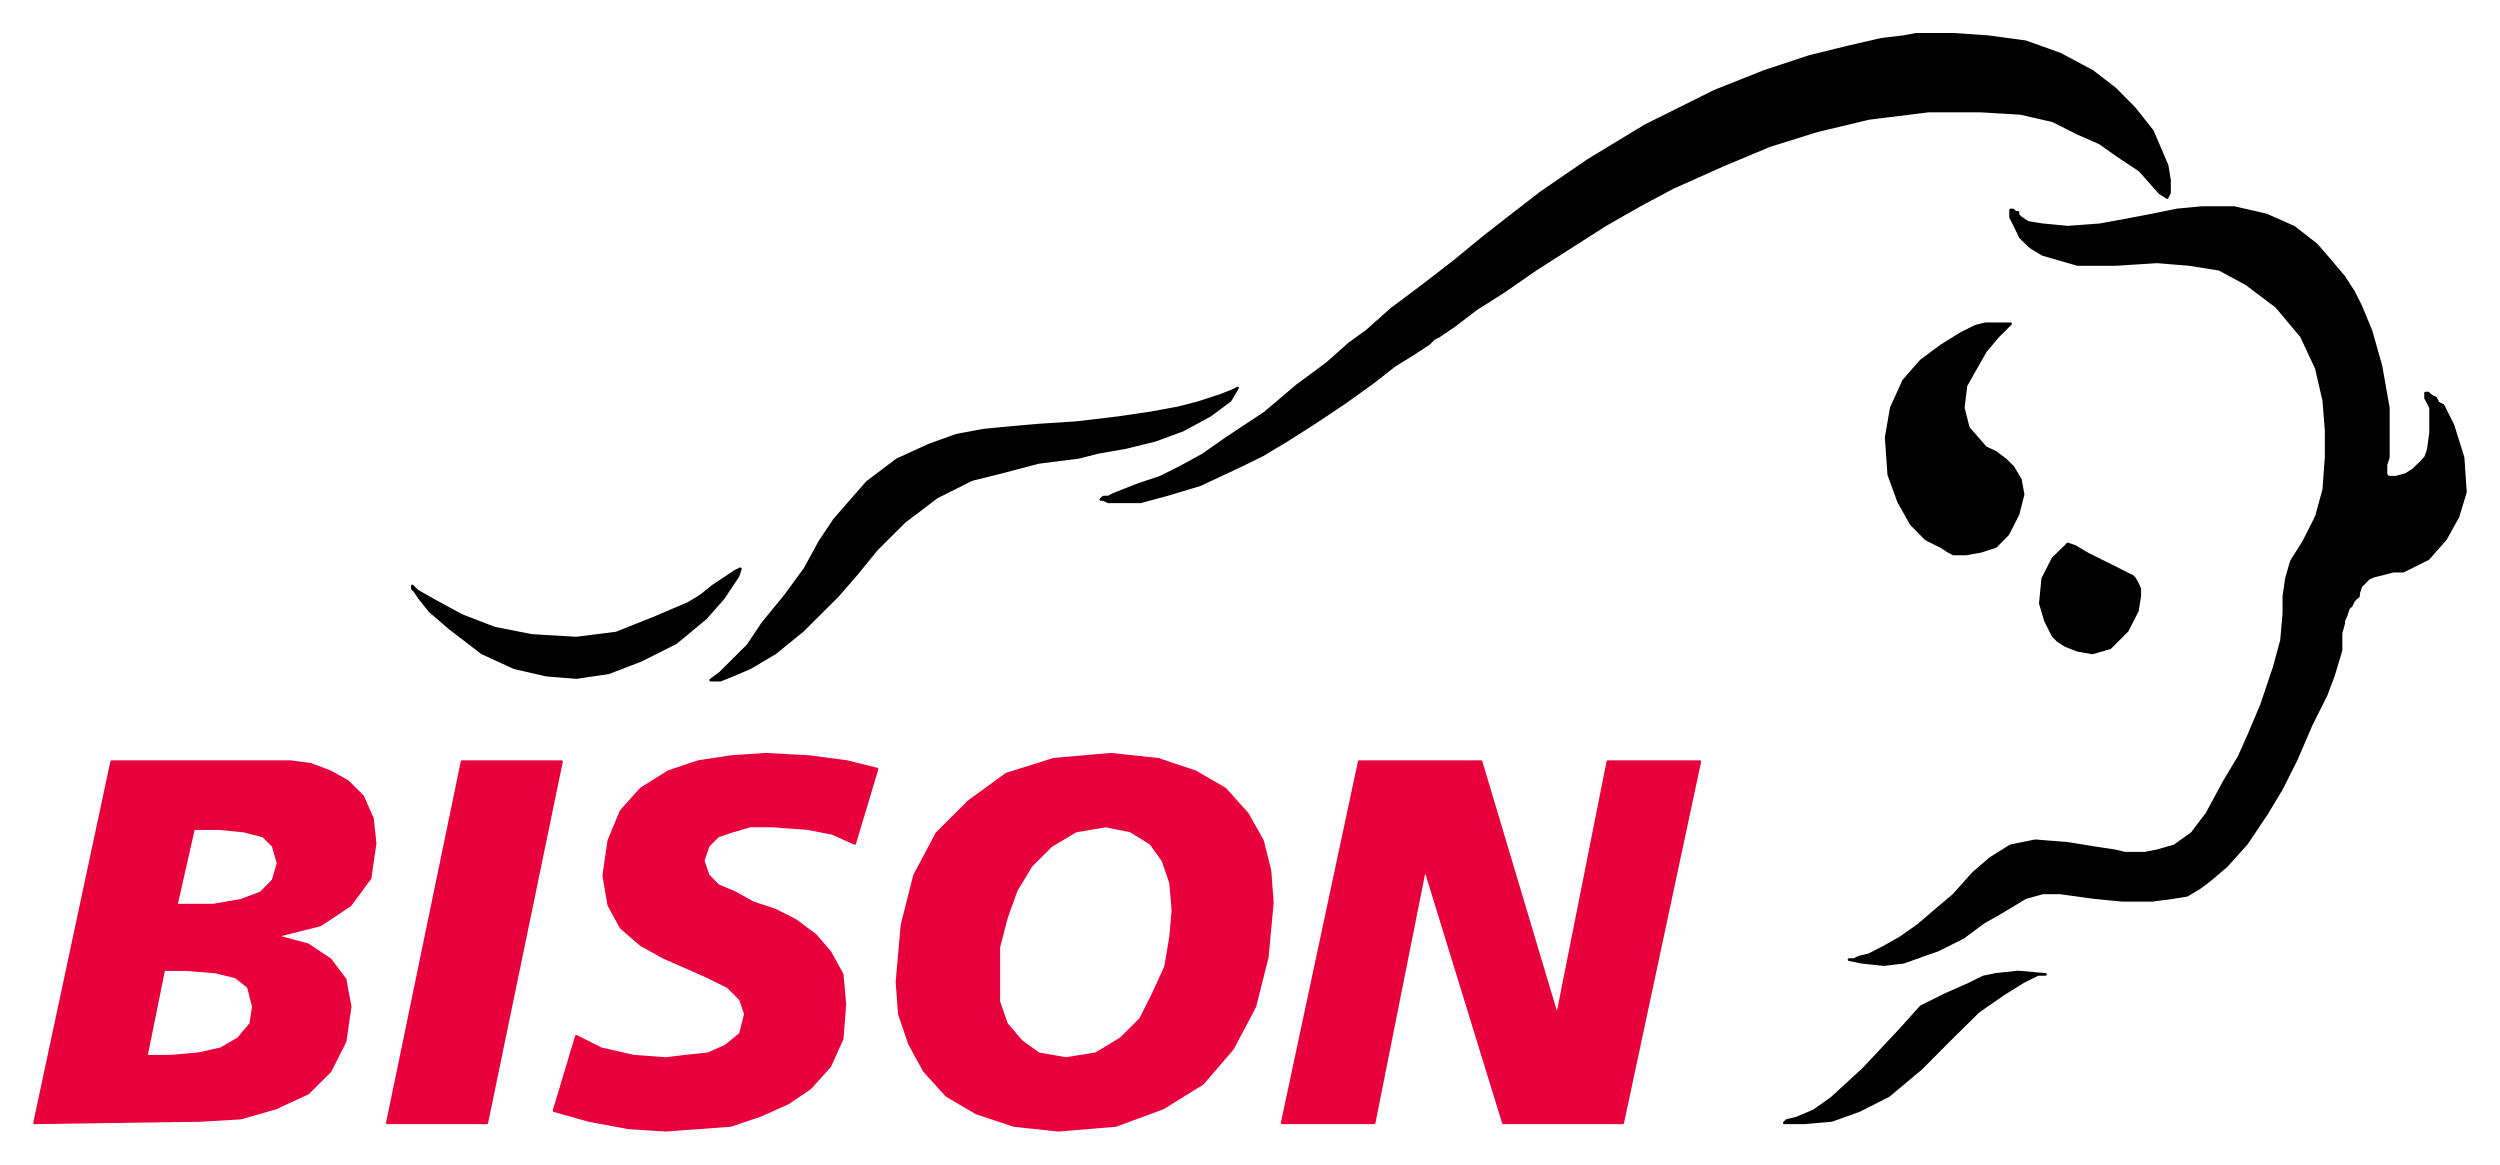
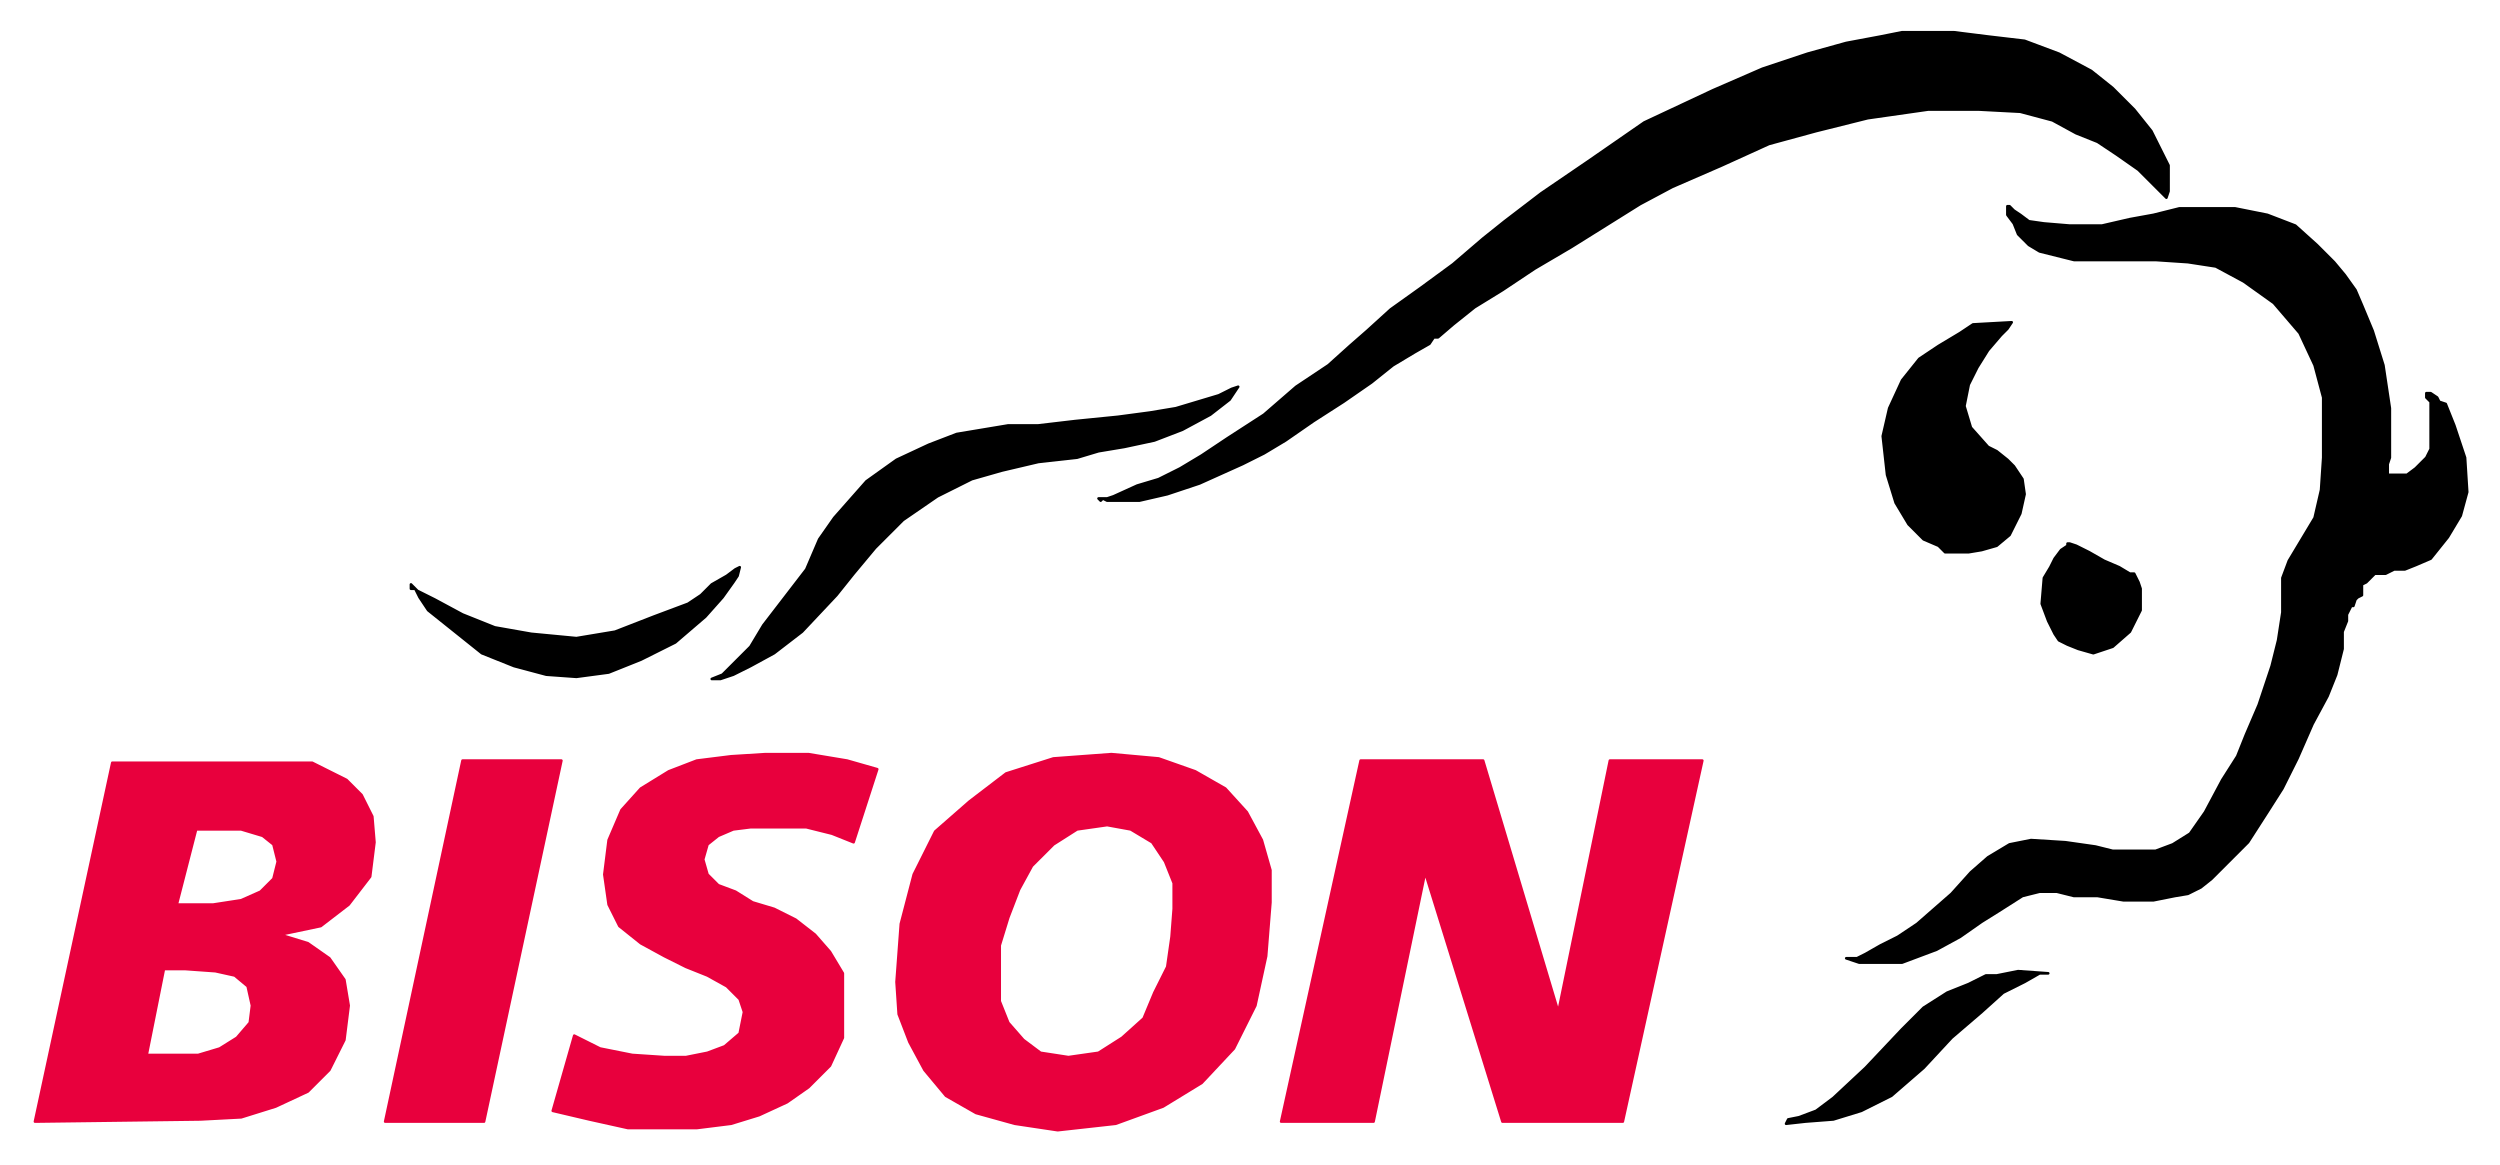
- <svg xmlns="http://www.w3.org/2000/svg" version="1.0" width="1024" height="477" viewBox="-1.534 -1.534 116.332 54.202" id="svg6754">
-   <defs id="defs6756" />
-   <path d="M 17.645,25.739 L 17.645,25.862 L 17.757,25.973 L 17.991,26.318 L 18.449,26.896 L 19.377,27.697 L 20.886,28.854 L 22.384,29.544 L 23.893,29.889 L 25.279,30 L 26.788,29.778 L 28.286,29.199 L 29.907,28.387 L 31.293,27.241 L 32.109,26.318 L 32.567,25.628 L 32.802,25.283 L 32.913,24.938 L 32.913,24.938 L 32.678,25.05 L 32.332,25.283 L 31.639,25.739 L 31.058,26.206 L 30.488,26.551 L 28.867,27.241 L 27.135,27.931 L 25.279,28.165 L 23.2,28.042 L 21.456,27.697 L 19.959,27.119 L 18.684,26.429 L 17.88,25.973 L 17.645,25.739 z M 31.527,30.123 L 31.639,30.123 L 31.986,30.123 L 32.567,29.889 L 33.371,29.544 L 34.534,28.854 L 35.808,27.819 L 37.429,26.206 L 38.234,25.283 L 39.273,24.015 L 40.548,22.746 L 42.057,21.601 L 43.677,20.789 L 45.063,20.443 L 46.794,19.988 L 48.65,19.754 L 49.569,19.52 L 50.843,19.298 L 52.237,18.953 L 53.502,18.486 L 54.777,17.796 L 55.705,17.106 L 56.051,16.527 L 55.816,16.65 L 55.248,16.873 L 54.195,17.217 L 53.281,17.451 L 52.007,17.685 L 50.497,17.907 L 48.53,18.141 L 46.794,18.252 L 45.41,18.374 L 44.247,18.486 L 42.984,18.719 L 41.71,19.175 L 40.201,19.865 L 38.815,20.911 L 37.306,22.635 L 36.613,23.67 L 35.92,24.938 L 34.992,26.206 L 33.953,27.475 L 33.26,28.509 L 32.567,29.199 L 31.986,29.778 L 31.527,30.123 z M 49.689,21.712 L 49.804,21.712 L 50.035,21.823 L 50.732,21.823 L 51.536,21.823 L 52.81,21.478 L 54.32,21.022 L 56.287,20.099 L 57.215,19.642 L 58.364,18.953 L 59.639,18.141 L 61.024,17.217 L 62.298,16.305 L 63.337,15.493 L 64.265,14.914 L 64.958,14.458 L 65.193,14.225 L 65.419,14.113 L 66.112,13.646 L 67.16,12.845 L 68.425,12.044 L 69.935,10.998 L 71.555,9.964 L 73.176,8.929 L 74.797,8.005 L 76.293,7.205 L 78.606,6.17 L 80.808,5.248 L 83.01,4.558 L 85.434,3.978 L 88.209,3.633 L 90.647,3.633 L 92.489,3.743 L 93.999,4.088 L 95.149,4.668 L 96.188,5.124 L 97.005,5.703 L 98.044,6.392 L 98.972,7.438 L 99.318,7.661 L 99.429,7.438 L 99.429,6.86 L 99.318,6.17 L 98.972,5.358 L 98.626,4.558 L 97.808,3.523 L 96.894,2.598 L 95.841,1.788 L 94.345,0.987 L 92.725,0.408 L 90.993,0.173 L 89.373,0.062 L 88.209,0.062 L 87.637,0.062 L 87.055,0.173 L 86.016,0.297 L 84.511,0.642 L 82.664,1.098 L 80.573,1.788 L 78.259,2.708 L 75.018,4.323 L 72.359,5.936 L 70.17,7.438 L 68.545,8.696 L 67.506,9.508 L 66.112,10.653 L 64.611,11.81 L 63.226,12.845 L 62.063,13.88 L 61.259,14.458 L 60.22,15.382 L 58.821,16.416 L 57.325,17.685 L 55.594,18.83 L 54.431,19.642 L 53.392,20.21 L 52.464,20.677 L 51.425,21.022 L 50.27,21.478 L 50.035,21.601 L 49.804,21.601 L 49.689,21.712 L 49.689,21.712 z M 92.379,8.473 L 92.489,8.584 L 92.836,8.818 L 93.528,8.929 L 94.692,9.04 L 96.188,8.929 L 97.462,8.696 L 98.626,8.473 L 99.775,8.239 L 100.939,8.128 L 102.439,8.128 L 103.944,8.473 L 105.219,9.04 L 106.262,9.852 L 106.955,10.653 L 107.537,11.343 L 107.994,12.044 L 108.34,12.734 L 108.811,13.88 L 109.268,15.493 L 109.614,17.451 L 109.614,19.754 L 109.503,20.099 L 109.503,20.332 L 109.503,20.443 L 109.503,20.443 L 109.503,20.443 L 109.503,20.555 L 109.614,20.677 L 109.725,20.677 L 109.961,20.677 L 110.418,20.555 L 110.778,20.332 L 111.124,19.988 L 111.346,19.754 L 111.47,19.409 L 111.581,18.608 L 111.581,17.451 L 111.47,17.217 L 111.346,16.995 L 111.346,16.873 L 111.346,16.761 L 111.47,16.761 L 111.581,16.873 L 111.817,16.995 L 111.927,17.217 L 112.163,17.34 L 112.62,18.252 L 113.091,19.754 L 113.202,21.367 L 112.855,22.513 L 112.274,23.559 L 111.47,24.471 L 110.778,24.816 L 110.307,25.05 L 109.85,25.05 L 109.379,25.172 L 108.922,25.283 L 108.686,25.394 L 108.575,25.517 L 108.465,25.628 L 108.34,25.739 L 108.229,26.084 L 108.229,26.206 L 108.104,26.318 L 107.994,26.429 L 107.883,26.663 L 107.758,26.774 L 107.647,27.119 L 107.537,27.352 L 107.537,27.475 L 107.412,27.931 L 107.412,28.732 L 107.066,29.889 L 106.719,30.812 L 106.027,32.192 L 105.334,33.805 L 104.642,35.184 L 103.944,36.342 L 103.021,37.721 L 102.093,38.756 L 101.285,39.445 L 100.819,39.791 L 100.246,40.135 L 99.554,40.247 L 98.626,40.369 L 97.24,40.369 L 95.966,40.247 L 95.149,40.135 L 94.345,40.024 L 93.528,40.024 L 92.725,40.247 L 91.561,40.947 L 90.758,41.404 L 89.83,42.093 L 88.68,42.672 L 87.055,43.25 L 86.132,43.361 L 85.088,43.25 L 84.511,43.128 L 84.622,43.128 L 84.742,43.128 L 84.977,43.017 L 85.434,42.906 L 86.132,42.549 L 86.935,42.093 L 87.752,41.515 L 88.556,40.825 L 89.373,40.135 L 90.301,39.1 L 91.104,38.411 L 92.032,37.832 L 93.182,37.599 L 94.692,37.721 L 96.077,37.944 L 96.894,38.066 L 97.351,38.177 L 97.808,38.177 L 98.279,38.177 L 98.852,38.066 L 99.664,37.832 L 100.472,37.254 L 101.165,36.342 L 101.978,34.84 L 102.67,33.683 L 103.132,32.648 L 103.714,31.268 L 104.295,29.544 L 104.642,28.276 L 104.752,27.007 L 104.752,26.206 L 104.872,25.394 L 105.099,24.593 L 105.68,23.67 L 106.262,22.513 L 106.609,21.256 L 106.719,19.754 L 106.719,18.486 L 106.609,17.106 L 106.262,15.604 L 105.565,14.113 L 104.406,12.734 L 103.021,11.688 L 101.747,10.998 L 100.357,10.776 L 98.852,10.653 L 96.894,10.776 L 95.149,10.776 L 93.528,10.309 L 92.96,9.964 L 92.489,9.508 L 92.268,9.04 L 92.032,8.584 L 92.032,8.35 L 92.032,8.239 L 92.143,8.239 L 92.143,8.239 L 92.268,8.35 L 92.379,8.35 L 92.379,8.473 L 92.379,8.473 z M 92.032,13.535 L 91.797,13.769 L 91.451,14.113 L 90.869,14.803 L 90.412,15.604 L 89.955,16.416 L 89.83,17.451 L 90.065,18.374 L 90.869,19.298 L 91.34,19.52 L 91.797,19.865 L 92.143,20.21 L 92.489,20.789 L 92.614,21.478 L 92.379,22.402 L 91.908,23.325 L 91.34,23.903 L 90.647,24.126 L 89.955,24.249 L 89.373,24.249 L 89.137,24.126 L 88.791,23.903 L 88.099,23.559 L 87.406,22.858 L 86.824,21.823 L 86.362,20.555 L 86.242,18.83 L 86.478,17.451 L 87.055,16.182 L 87.863,15.259 L 88.791,14.569 L 89.719,13.991 L 90.412,13.646 L 90.869,13.535 L 91.34,13.535 L 91.561,13.535 L 91.797,13.535 L 91.908,13.535 L 92.032,13.535 z M 94.692,23.781 L 95.038,23.903 L 95.62,24.249 L 96.312,24.593 L 97.005,24.938 L 97.462,25.172 L 97.698,25.283 L 97.808,25.394 L 97.933,25.628 L 98.044,25.862 L 98.044,26.206 L 97.933,26.896 L 97.462,27.819 L 96.659,28.621 L 95.841,28.854 L 95.149,28.732 L 94.581,28.509 L 94.221,28.276 L 93.999,28.042 L 93.653,27.352 L 93.417,26.551 L 93.528,25.394 L 93.764,24.938 L 93.999,24.471 L 94.345,24.126 L 94.581,23.903 L 94.692,23.781 L 94.692,23.781 z M 81.501,50.726 L 81.616,50.615 L 82.082,50.504 L 82.886,50.159 L 83.703,49.581 L 85.204,48.201 L 86.935,46.354 L 87.863,45.32 L 89.027,44.741 L 90.065,44.285 L 90.758,43.94 L 91.34,43.818 L 92.379,43.707 L 93.653,43.818 L 93.307,43.818 L 92.614,44.163 L 91.686,44.741 L 90.522,45.553 L 89.248,46.81 L 87.863,48.201 L 86.362,49.458 L 84.977,50.159 L 83.703,50.615 L 82.429,50.726 L 81.501,50.726 z" id="path2441" style="fill:#000000;fill-opacity:1;fill-rule:nonzero;stroke:#000000;stroke-width:0.123;stroke-linecap:butt;stroke-linejoin:round;stroke-miterlimit:10;stroke-dasharray:none;stroke-opacity:1" />
-   <path d="M 3.651,33.916 L 11.162,33.916 L 11.978,33.916 L 12.906,34.039 L 13.822,34.383 L 14.638,34.84 L 15.331,35.53 L 15.789,36.564 L 15.912,37.721 L 15.678,39.334 L 14.75,40.592 L 13.364,41.515 L 11.508,41.982 L 11.508,42.093 L 12.783,42.438 L 13.822,43.128 L 14.515,44.051 L 14.75,45.32 L 14.515,46.933 L 13.822,48.312 L 12.783,49.347 L 11.285,50.037 L 9.664,50.504 L 7.809,50.615 L 0.062,50.726 L 3.651,33.916 z M 5.26,47.623 L 6.423,47.623 L 7.697,47.511 L 8.736,47.278 L 9.541,46.81 L 10.122,46.121 L 10.245,45.32 L 10.011,44.396 L 9.429,43.94 L 8.502,43.707 L 7.116,43.595 L 6.076,43.595 L 5.26,47.623 z M 6.657,40.592 L 8.39,40.592 L 9.664,40.369 L 10.592,40.024 L 11.162,39.445 L 11.397,38.644 L 11.162,37.832 L 10.704,37.376 L 9.776,37.143 L 8.625,37.031 L 7.462,37.031 L 6.657,40.592 z M 19.959,33.916 L 24.586,33.916 L 21.11,50.726 L 16.482,50.726 L 19.959,33.916 z M 38.234,37.721 L 37.194,37.254 L 36.043,37.031 L 34.422,36.909 L 33.371,36.909 L 32.567,37.143 L 31.874,37.376 L 31.416,37.832 L 31.181,38.522 L 31.416,39.212 L 31.874,39.679 L 32.678,40.024 L 33.495,40.48 L 34.534,40.825 L 35.462,41.292 L 36.39,41.982 L 37.083,42.783 L 37.652,43.818 L 37.776,45.208 L 37.652,46.81 L 37.083,48.079 L 36.155,49.113 L 35.115,49.814 L 33.841,50.382 L 32.455,50.849 L 30.946,50.96 L 29.448,51.071 L 27.704,50.96 L 25.86,50.615 L 24.24,50.159 L 25.279,46.699 L 26.43,47.278 L 27.939,47.623 L 29.448,47.734 L 30.365,47.623 L 31.416,47.511 L 32.22,47.155 L 32.913,46.588 L 33.148,45.664 L 32.913,44.975 L 32.332,44.396 L 31.416,43.94 L 30.365,43.473 L 29.325,43.017 L 28.286,42.438 L 27.358,41.637 L 26.788,40.592 L 26.553,39.212 L 26.788,37.599 L 27.358,36.219 L 28.286,35.184 L 29.56,34.383 L 30.946,33.916 L 32.455,33.683 L 34.076,33.571 L 36.155,33.683 L 37.887,33.916 L 39.273,34.261 L 38.234,37.721 z M 47.722,51.071 L 45.645,50.849 L 43.901,50.27 L 42.515,49.458 L 41.475,48.312 L 40.782,47.044 L 40.313,45.664 L 40.201,44.163 L 40.436,41.515 L 41.017,39.212 L 42.057,37.254 L 43.554,35.763 L 45.298,34.495 L 47.491,33.805 L 50.15,33.571 L 52.353,33.805 L 54.084,34.383 L 55.469,35.184 L 56.508,36.342 L 57.215,37.599 L 57.561,38.99 L 57.672,40.48 L 57.436,43.017 L 56.855,45.32 L 55.816,47.278 L 54.431,48.891 L 52.584,50.037 L 50.386,50.849 L 47.722,51.071 z M 49.924,36.909 L 48.53,37.143 L 47.376,37.832 L 46.448,38.756 L 45.756,39.901 L 45.298,41.17 L 44.94,42.549 L 44.94,43.818 L 44.94,45.086 L 45.298,46.121 L 45.99,46.933 L 46.794,47.511 L 48.068,47.734 L 49.458,47.511 L 50.617,46.81 L 51.536,45.898 L 52.117,44.741 L 52.699,43.473 L 52.935,42.093 L 53.045,40.825 L 52.935,39.557 L 52.584,38.522 L 52.007,37.721 L 51.078,37.143 L 49.924,36.909 z M 61.716,33.916 L 67.386,33.916 L 70.863,45.553 L 70.974,45.553 L 73.287,33.916 L 77.567,33.916 L 73.979,50.726 L 68.425,50.726 L 64.847,39.1 L 64.727,39.1 L 62.409,50.726 L 58.129,50.726 L 61.716,33.916 z" id="path2455" style="fill:#e8003d;fill-opacity:1;fill-rule:nonzero;stroke:#e8003d;stroke-width:0.123;stroke-linecap:butt;stroke-linejoin:round;stroke-miterlimit:10;stroke-dasharray:none;stroke-opacity:1" />
+ <svg xmlns="http://www.w3.org/2000/svg" width="1024" height="477" version="1.0" viewBox="-1.5 -1.5 116.3 54.2">
+   <path d="M17.6 25.7v.2h.2l.2.4.4.6 1 .8 1.5 1.2 1.5.6 1.5.4 1.4.1 1.5-.2 1.5-.6 1.6-.8 1.4-1.2.8-.9.5-.7.2-.3.1-.4-.2.1-.4.3-.7.4-.5.5-.6.4-1.6.6-1.8.7-1.8.3-2.1-.2-1.7-.3-1.5-.6-1.3-.7-.8-.4zm14 4.4h.4l.6-.2.8-.4 1.1-.6 1.3-1 1.6-1.7.8-1 1-1.2 1.3-1.3 1.6-1.1 1.6-.8 1.4-.4 1.7-.4 1.8-.2 1-.3 1.2-.2 1.4-.3 1.3-.5 1.3-.7.9-.7.4-.6-.3.1-.6.3-1 .3-1 .3-1.2.2-1.5.2-2 .2-1.7.2h-1.4l-1.2.2-1.2.2-1.3.5-1.5.7-1.4 1-1.5 1.7-.7 1L36 25l-1 1.3-1 1.3-.6 1-.7.7-.6.6zm18-8.4h.2l.2.1h1.5l1.3-.3 1.5-.5 2-.9 1-.5 1-.6 1.3-.9 1.4-.9 1.3-.9 1-.8 1-.6.7-.4.2-.3h.2l.7-.6 1-.8 1.3-.8 1.5-1 1.7-1 1.6-1 1.6-1 1.5-.8 2.3-1 2.2-1 2.2-.6 2.4-.6 2.8-.4h2.4l1.9.1 1.5.4 1.1.6 1 .4.9.6 1 .7 1 1 .3.3.1-.3V6.2l-.4-.8-.4-.8-.8-1-1-1-1-.8-1.5-.8-1.6-.6L91 .2 89.4 0H87l-1 .2-1.6.3-1.8.5-2.1.7-2.3 1L75 4.2 72.4 6l-2.2 1.5-1.7 1.3-1 .8-1.4 1.2-1.5 1.1-1.4 1-1.1 1-.8.7-1 .9-1.5 1-1.5 1.3-1.7 1.1-1.2.8-1 .6-1 .5-1 .3-1.1.5-.3.1h-.2l-.1.1zM92.5 8.5l.4.3.7.1 1.2.1h1.5l1.3-.3 1.1-.2 1.2-.3h2.6l1.5.3 1.3.5 1 .9.8.8.5.6.5.7.3.7.5 1.2.5 1.6.3 2v2.3l-.1.3v.5h.9l.4-.3.3-.3.2-.2.2-.4v-2.2l-.2-.2v-.2h.2l.3.2.1.2.3.1.4 1 .5 1.5.1 1.6-.3 1.1-.6 1-.8 1-.7.3-.5.2h-.5l-.4.2h-.5l-.2.2-.1.1-.1.1-.2.1v.5l-.2.1-.1.1-.1.3h-.1l-.2.4v.3l-.2.5v.8l-.3 1.2-.4 1-.7 1.3-.7 1.6-.7 1.4-.7 1.1-.9 1.4-1 1-.7.7-.5.4-.6.3-.6.1-1 .2h-1.4l-1.2-.2H95l-.8-.2h-.8l-.8.2-1.1.7-.8.5-1 .7-1.1.6-1.6.6h-2l-.6-.2h.5l.4-.2.7-.4.8-.4.9-.6.8-.7.8-.7.9-1 .8-.7 1-.6 1-.2 1.6.1 1.4.2.8.2h2l.8-.3.8-.5.7-1 .8-1.5.7-1.1.4-1 .6-1.4.6-1.8.3-1.2.2-1.3v-1.6l.3-.8.6-1 .6-1 .3-1.3.1-1.5V17l-.4-1.5-.7-1.5-1.2-1.4-1.4-1-1.3-.7-1.3-.2-1.5-.1H95l-1.6-.4-.5-.3-.5-.5-.2-.5-.3-.4v-.4h.1l.2.2zm-.4 5-.2.3-.3.3-.6.7-.5.8-.4.8-.2 1 .3 1 .8.9.4.2.5.4.3.3.4.6.1.7-.2.9-.5 1-.6.5-.7.2-.6.1H89l-.3-.3-.7-.3-.7-.7-.6-1-.4-1.3-.2-1.8.3-1.3.6-1.3.8-1 .9-.6 1-.6.6-.4zm2.7 10.3.3.1.6.3.7.4.7.3.5.3h.2l.1.2.1.2.1.3v1l-.5 1-.8.7-.9.3-.7-.2-.5-.2-.4-.2-.2-.3-.3-.6-.3-.8.1-1.2.3-.5.2-.4.3-.4.3-.2v-.1zm-13.2 27 .1-.2.5-.1.8-.3.8-.6 1.5-1.4 1.7-1.8 1-1 1.1-.7 1-.4.8-.4h.5l1-.2 1.4.1h-.4l-.7.4-1 .5-1 .9-1.4 1.2-1.3 1.4-1.5 1.3-1.4.7-1.3.4-1.3.1z" style="fill:#000;fill-opacity:1;fill-rule:nonzero;stroke:#000;stroke-width:.123;stroke-linecap:butt;stroke-linejoin:round;stroke-miterlimit:10;stroke-dasharray:none;stroke-opacity:1" />
+   <path d="M3.7 34H13l.8.4.8.4.7.7.5 1 .1 1.2-.2 1.6-1 1.3-1.3 1-1.9.4 1.3.4 1 .7.7 1 .2 1.2-.2 1.6-.7 1.4-1 1-1.5.7-1.6.5-1.9.1-7.7.1zm1.6 13.6h2.4l1-.3.8-.5.6-.7.1-.8-.2-.9-.6-.5-.9-.2-1.4-.1h-1zm1.4-7h1.7l1.3-.2.9-.4.6-.6.2-.8-.2-.8-.5-.4-1-.3H7.6zM20 33.9h4.6L21 50.7h-4.6zm18.2 3.8-1-.4L36 37h-2.6l-.8.1-.7.3-.5.4-.2.7.2.7.5.5.8.3.8.5 1 .3 1 .5.9.7.7.8.6 1v3l-.6 1.3-1 1-1 .7-1.3.6-1.3.4-1.6.2h-3.2l-1.8-.4-1.7-.4 1-3.5 1.2.6 1.5.3 1.5.1h1l1-.2.8-.3.7-.6.2-1-.2-.6-.6-.6-.9-.5-1-.4-1-.5-1.1-.6-1-.8-.5-1-.2-1.4.2-1.6.6-1.4.9-1 1.3-.8 1.3-.5 1.6-.2 1.6-.1h2l1.8.3 1.4.4zm9.5 13.4-2-.3-1.8-.5-1.4-.8-1-1.2-.7-1.3-.5-1.3-.1-1.5.2-2.7.6-2.3 1-2 1.6-1.4 1.7-1.3 2.2-.7 2.7-.2 2.2.2 1.7.6 1.4.8 1 1.1.7 1.3.4 1.4v1.5l-.2 2.5-.5 2.3-1 2-1.5 1.6-1.8 1.1-2.2.8zM50 36.9l-1.4.2-1.1.7-1 1-.6 1.1-.5 1.3-.4 1.3v2.6l.4 1 .7.8.8.6 1.3.2 1.4-.2 1.1-.7 1-.9.5-1.2.6-1.2.2-1.4.1-1.3v-1.2l-.4-1-.6-.9-1-.6zm11.8-3h5.7L71 45.6l2.4-11.7h4.3L74 50.7h-5.6l-3.6-11.6-2.4 11.6h-4.3z" style="fill:#e8003d;fill-opacity:1;fill-rule:nonzero;stroke:#e8003d;stroke-width:.123;stroke-linecap:butt;stroke-linejoin:round;stroke-miterlimit:10;stroke-dasharray:none;stroke-opacity:1" />
</svg>
